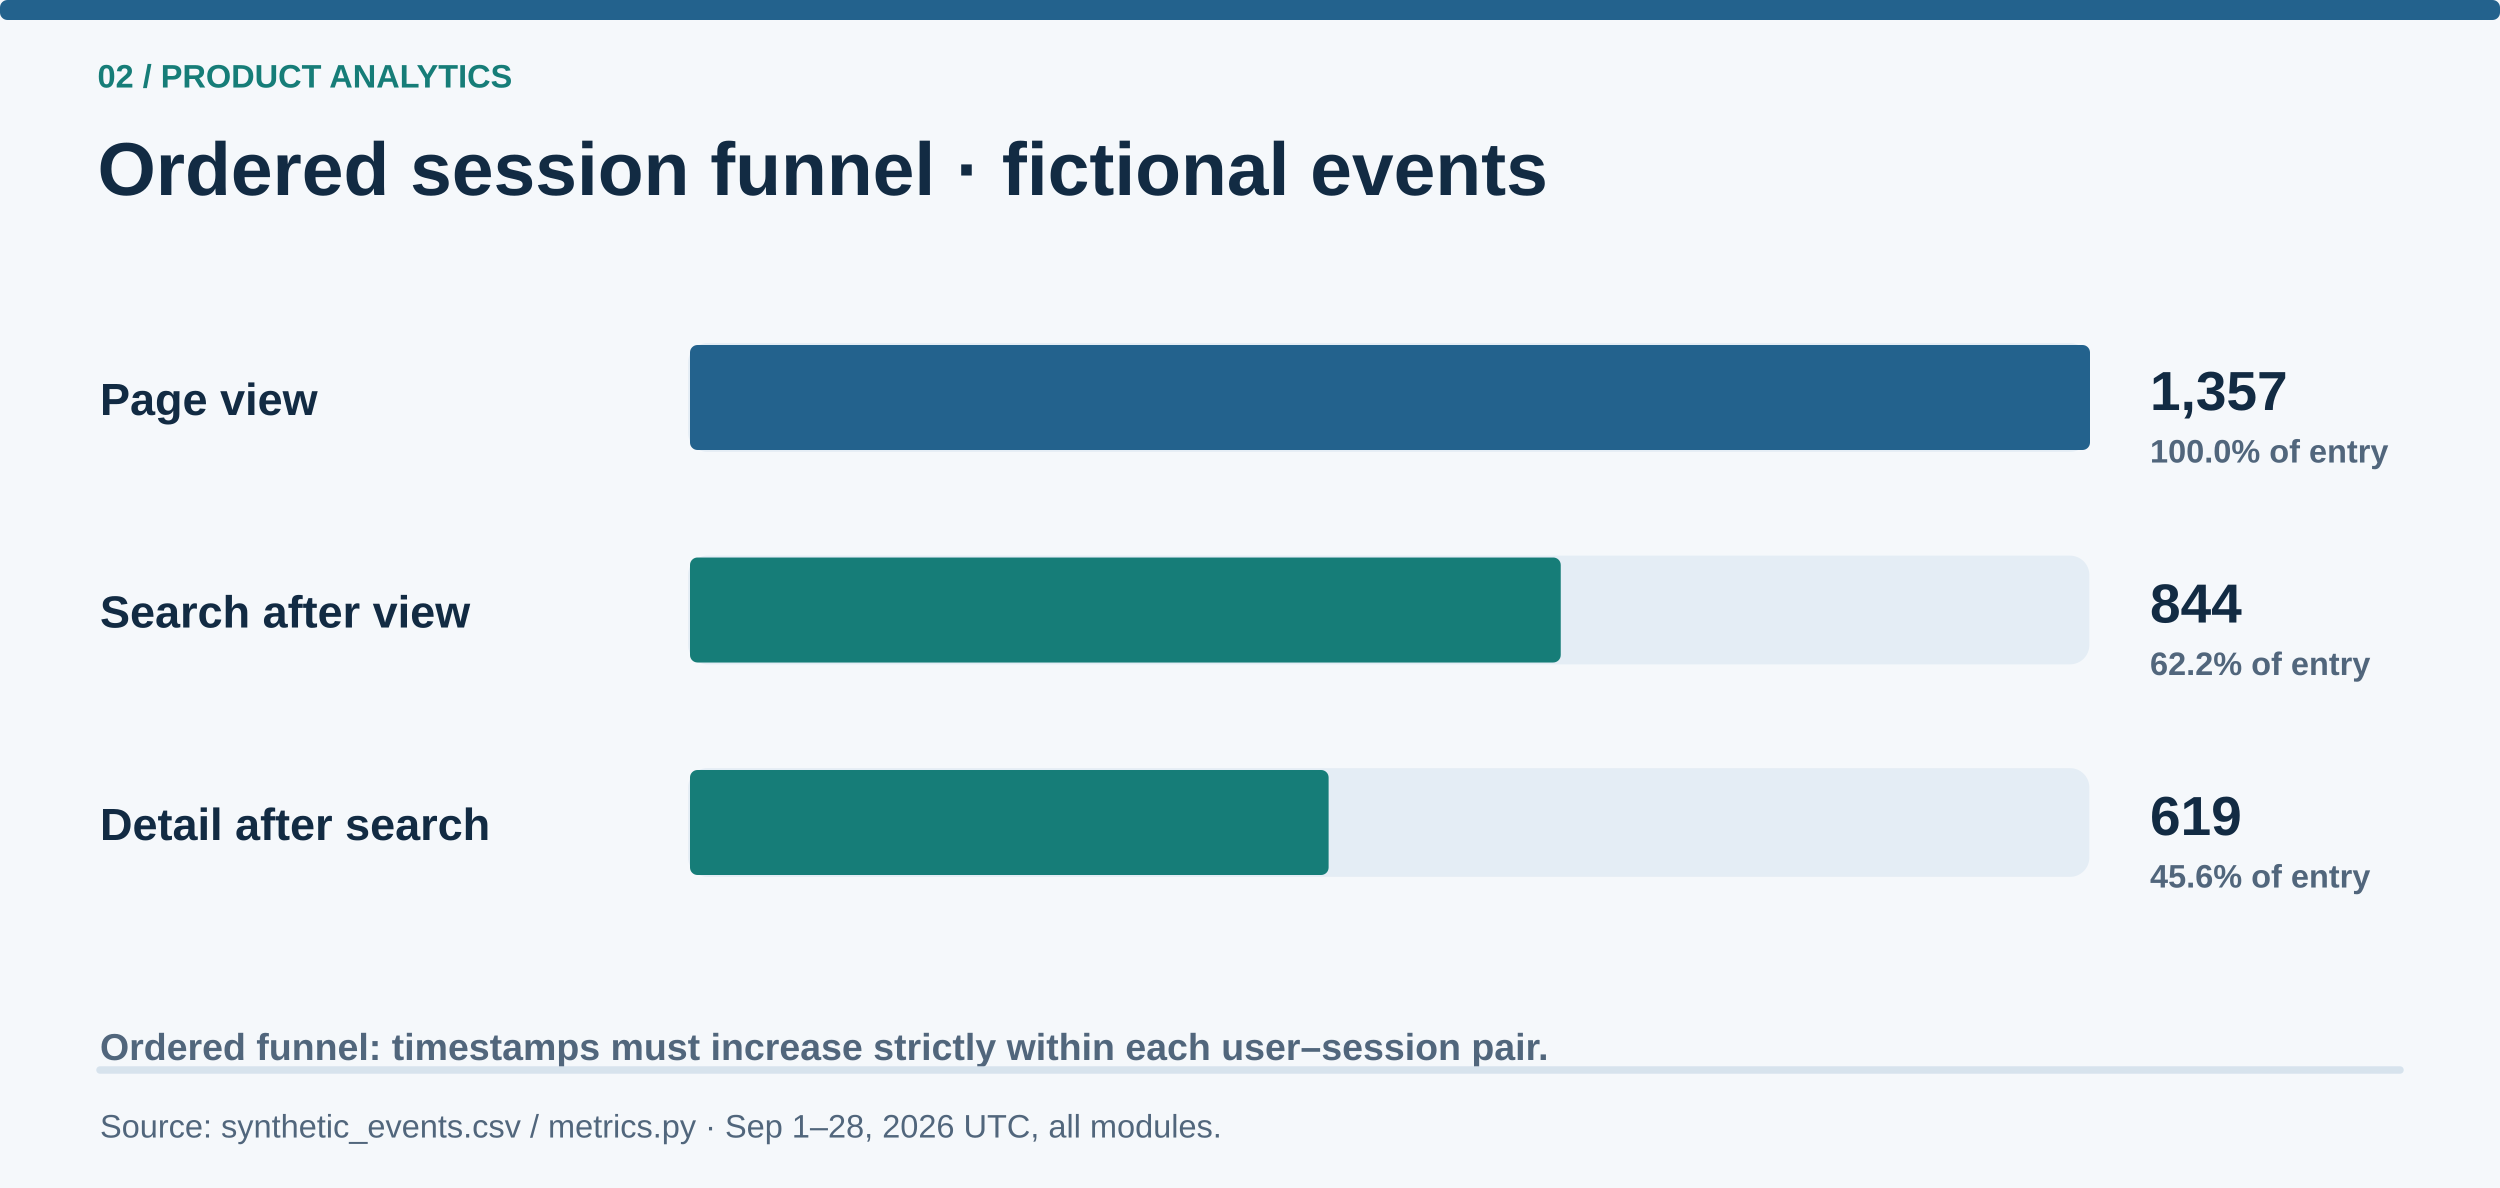
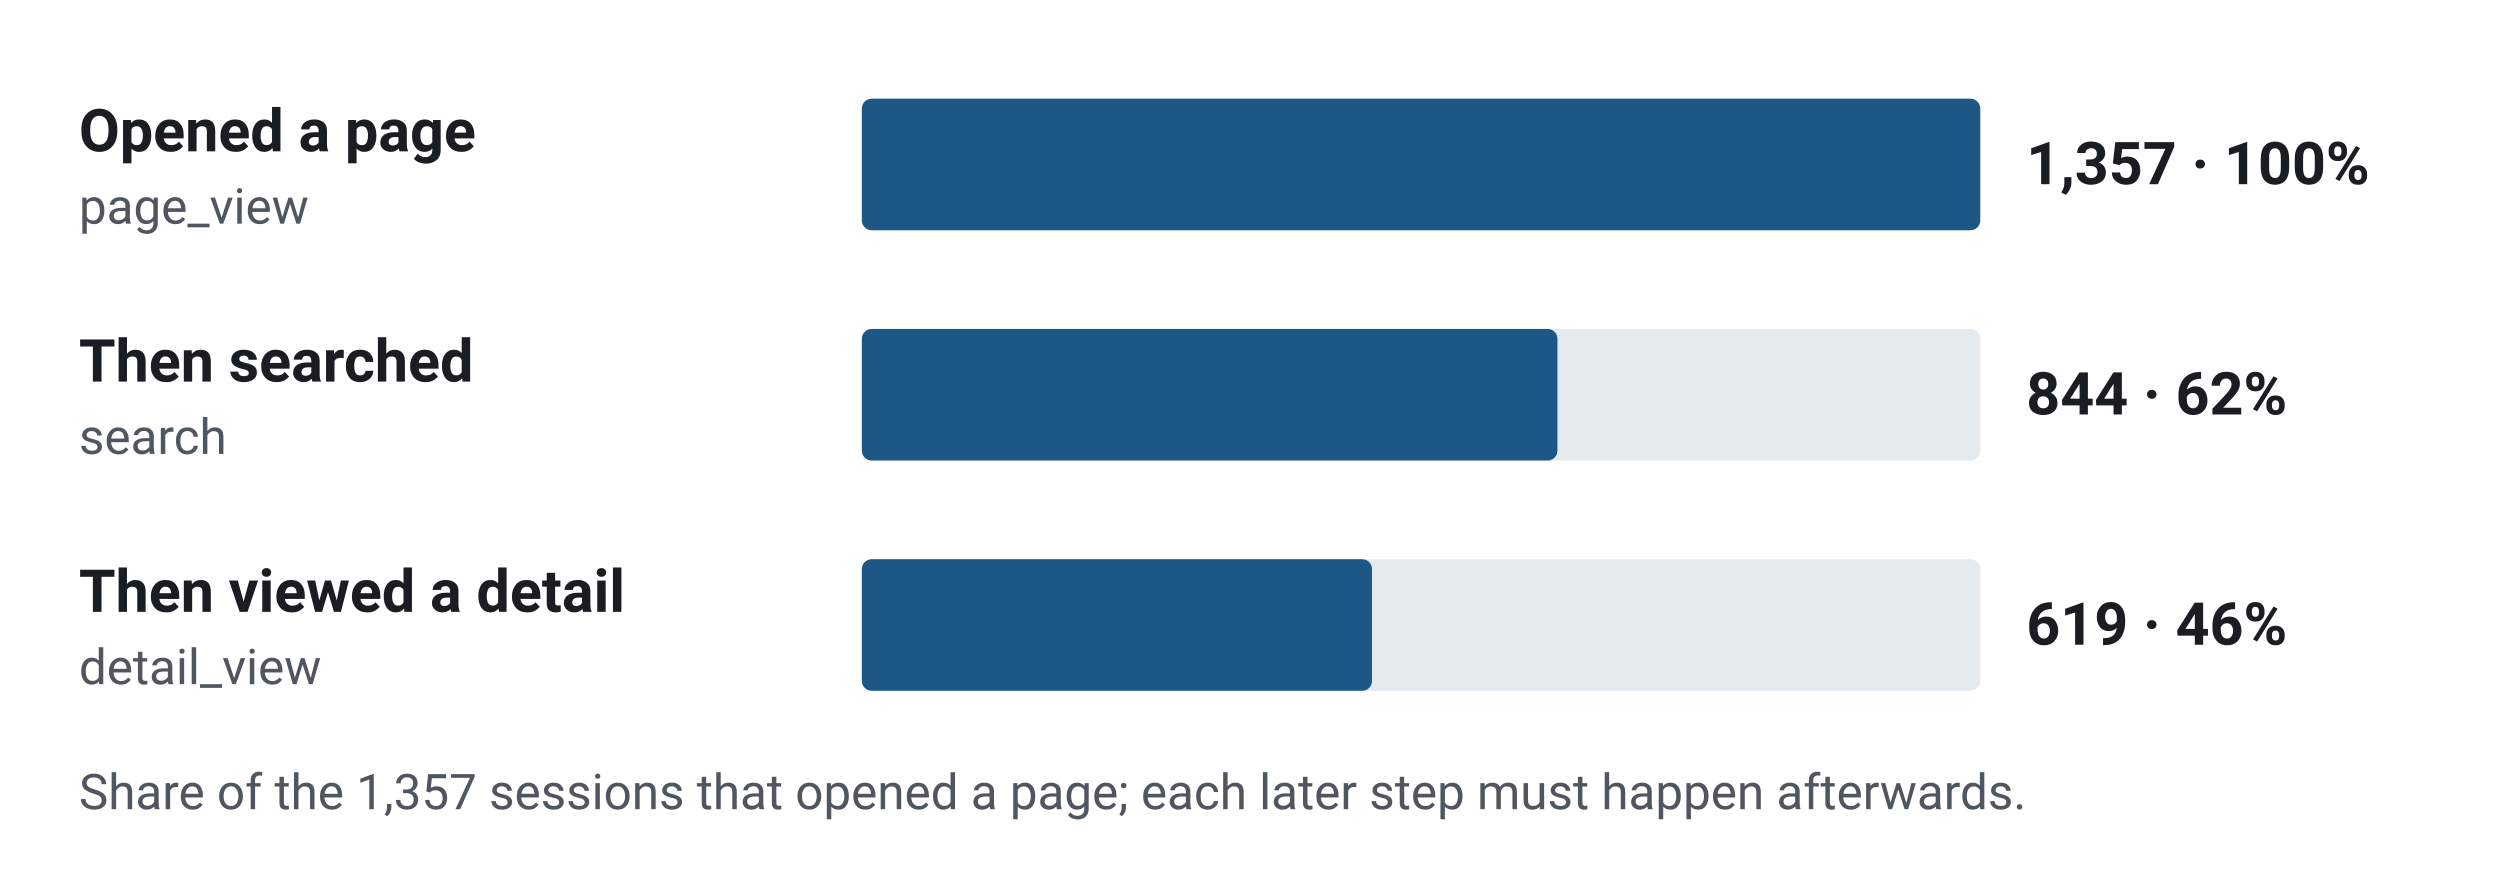
- <svg xmlns="http://www.w3.org/2000/svg" width="1000" height="475" viewBox="0 0 1000 475" role="img" aria-labelledby="t d">
-   <rect x="0" y="0" width="1000" height="475" rx="0" fill="#F5F8FB" stroke="#F5F8FB" stroke-width="1.5" />
-   <rect x="0" y="0" width="1000" height="8" rx="3" fill="#23628D" />
-   <text x="39" y="35" fill="#167D78" font-family="system-ui,-apple-system,Segoe UI,Arial,sans-serif" font-size="13" font-weight="800" text-anchor="start">02 / PRODUCT ANALYTICS</text>
-   <text x="39" y="78" fill="#122B43" font-family="system-ui,-apple-system,Segoe UI,Arial,sans-serif" font-size="30" font-weight="750" text-anchor="start">Ordered session funnel · fictional events</text>
-   <text x="40" y="166" fill="#122B43" font-family="system-ui,-apple-system,Segoe UI,Arial,sans-serif" font-size="18" font-weight="750" text-anchor="start">Page view</text>
-   <rect x="276" y="138" width="559" height="42" rx="7" fill="#E4EDF5" stroke="#E4EDF5" stroke-width="1.5" />
-   <rect x="276" y="138" width="560" height="42" rx="3" fill="#23628D" />
-   <text x="860" y="164" fill="#122B43" font-family="system-ui,-apple-system,Segoe UI,Arial,sans-serif" font-size="22" font-weight="800" text-anchor="start">1,357</text>
-   <text x="860" y="185" fill="#51667C" font-family="system-ui,-apple-system,Segoe UI,Arial,sans-serif" font-size="13" font-weight="550" text-anchor="start">100.0% of entry</text>
-   <text x="40" y="251" fill="#122B43" font-family="system-ui,-apple-system,Segoe UI,Arial,sans-serif" font-size="18" font-weight="750" text-anchor="start">Search after view</text>
-   <rect x="276" y="223" width="559" height="42" rx="7" fill="#E4EDF5" stroke="#E4EDF5" stroke-width="1.5" />
-   <rect x="276" y="223" width="348.298" height="42" rx="3" fill="#167D78" />
-   <text x="860" y="249" fill="#122B43" font-family="system-ui,-apple-system,Segoe UI,Arial,sans-serif" font-size="22" font-weight="800" text-anchor="start">844</text>
-   <text x="860" y="270" fill="#51667C" font-family="system-ui,-apple-system,Segoe UI,Arial,sans-serif" font-size="13" font-weight="550" text-anchor="start">62.2% of entry</text>
-   <text x="40" y="336" fill="#122B43" font-family="system-ui,-apple-system,Segoe UI,Arial,sans-serif" font-size="18" font-weight="750" text-anchor="start">Detail after search</text>
-   <rect x="276" y="308" width="559" height="42" rx="7" fill="#E4EDF5" stroke="#E4EDF5" stroke-width="1.5" />
-   <rect x="276" y="308" width="255.446" height="42" rx="3" fill="#167D78" />
-   <text x="860" y="334" fill="#122B43" font-family="system-ui,-apple-system,Segoe UI,Arial,sans-serif" font-size="22" font-weight="800" text-anchor="start">619</text>
-   <text x="860" y="355" fill="#51667C" font-family="system-ui,-apple-system,Segoe UI,Arial,sans-serif" font-size="13" font-weight="550" text-anchor="start">45.6% of entry</text>
-   <text x="40" y="424" fill="#51667C" font-family="system-ui,-apple-system,Segoe UI,Arial,sans-serif" font-size="15" font-weight="550" text-anchor="start">Ordered funnel: timestamps must increase strictly within each user–session pair.</text>
-   <path d="M40 428 L960 428" fill="none" stroke="#D7E3ED" stroke-width="3" stroke-linecap="round" />
-   <text x="40" y="455" fill="#51667C" font-family="system-ui,-apple-system,Segoe UI,Arial,sans-serif" font-size="13" font-weight="500" text-anchor="start">Source: synthetic_events.csv / metrics.py · Sep 1–28, 2026 UTC, all modules.</text>
+ <svg xmlns="http://www.w3.org/2000/svg" viewBox="0 0 760 266" width="760" height="266" role="img" aria-labelledby="t">
+   <defs>
+ </defs>
+   <rect width="760" height="266" fill="#FFFFFF" />
+   <g font-family="system-ui,-apple-system,'Segoe UI',Roboto,Helvetica,Arial,sans-serif">
+     <text x="24" y="46" font-size="18" fill="#1A1D21" font-weight="700">Opened a page</text>
+     <text x="24" y="68" font-size="15" fill="#4F5660">page_view</text>
+     <rect x="262" y="30" width="340" height="40" rx="3" fill="#E5EAEF" />
+     <rect x="262" y="30" width="340" height="40" rx="3" fill="#1C5785" />
+     <text x="616" y="56" font-size="18" fill="#1A1D21" font-weight="700">1,357 · 100%</text>
+     <text x="24" y="116" font-size="18" fill="#1A1D21" font-weight="700">Then searched</text>
+     <text x="24" y="138" font-size="15" fill="#4F5660">search</text>
+     <rect x="262" y="100" width="340" height="40" rx="3" fill="#E5EAEF" />
+     <rect x="262" y="100" width="211.466" height="40" rx="3" fill="#1C5785" />
+     <text x="616" y="126" font-size="18" fill="#1A1D21" font-weight="700">844 · 62%</text>
+     <text x="24" y="186" font-size="18" fill="#1A1D21" font-weight="700">Then viewed a detail</text>
+     <text x="24" y="208" font-size="15" fill="#4F5660">detail_view</text>
+     <rect x="262" y="170" width="340" height="40" rx="3" fill="#E5EAEF" />
+     <rect x="262" y="170" width="155.092" height="40" rx="3" fill="#1C5785" />
+     <text x="616" y="196" font-size="18" fill="#1A1D21" font-weight="700">619 · 46%</text>
+     <text x="24" y="246" font-size="15" fill="#4F5660">Share of the 1,357 sessions that opened a page; each later step must happen afterwards.</text>
+   </g>
</svg>
